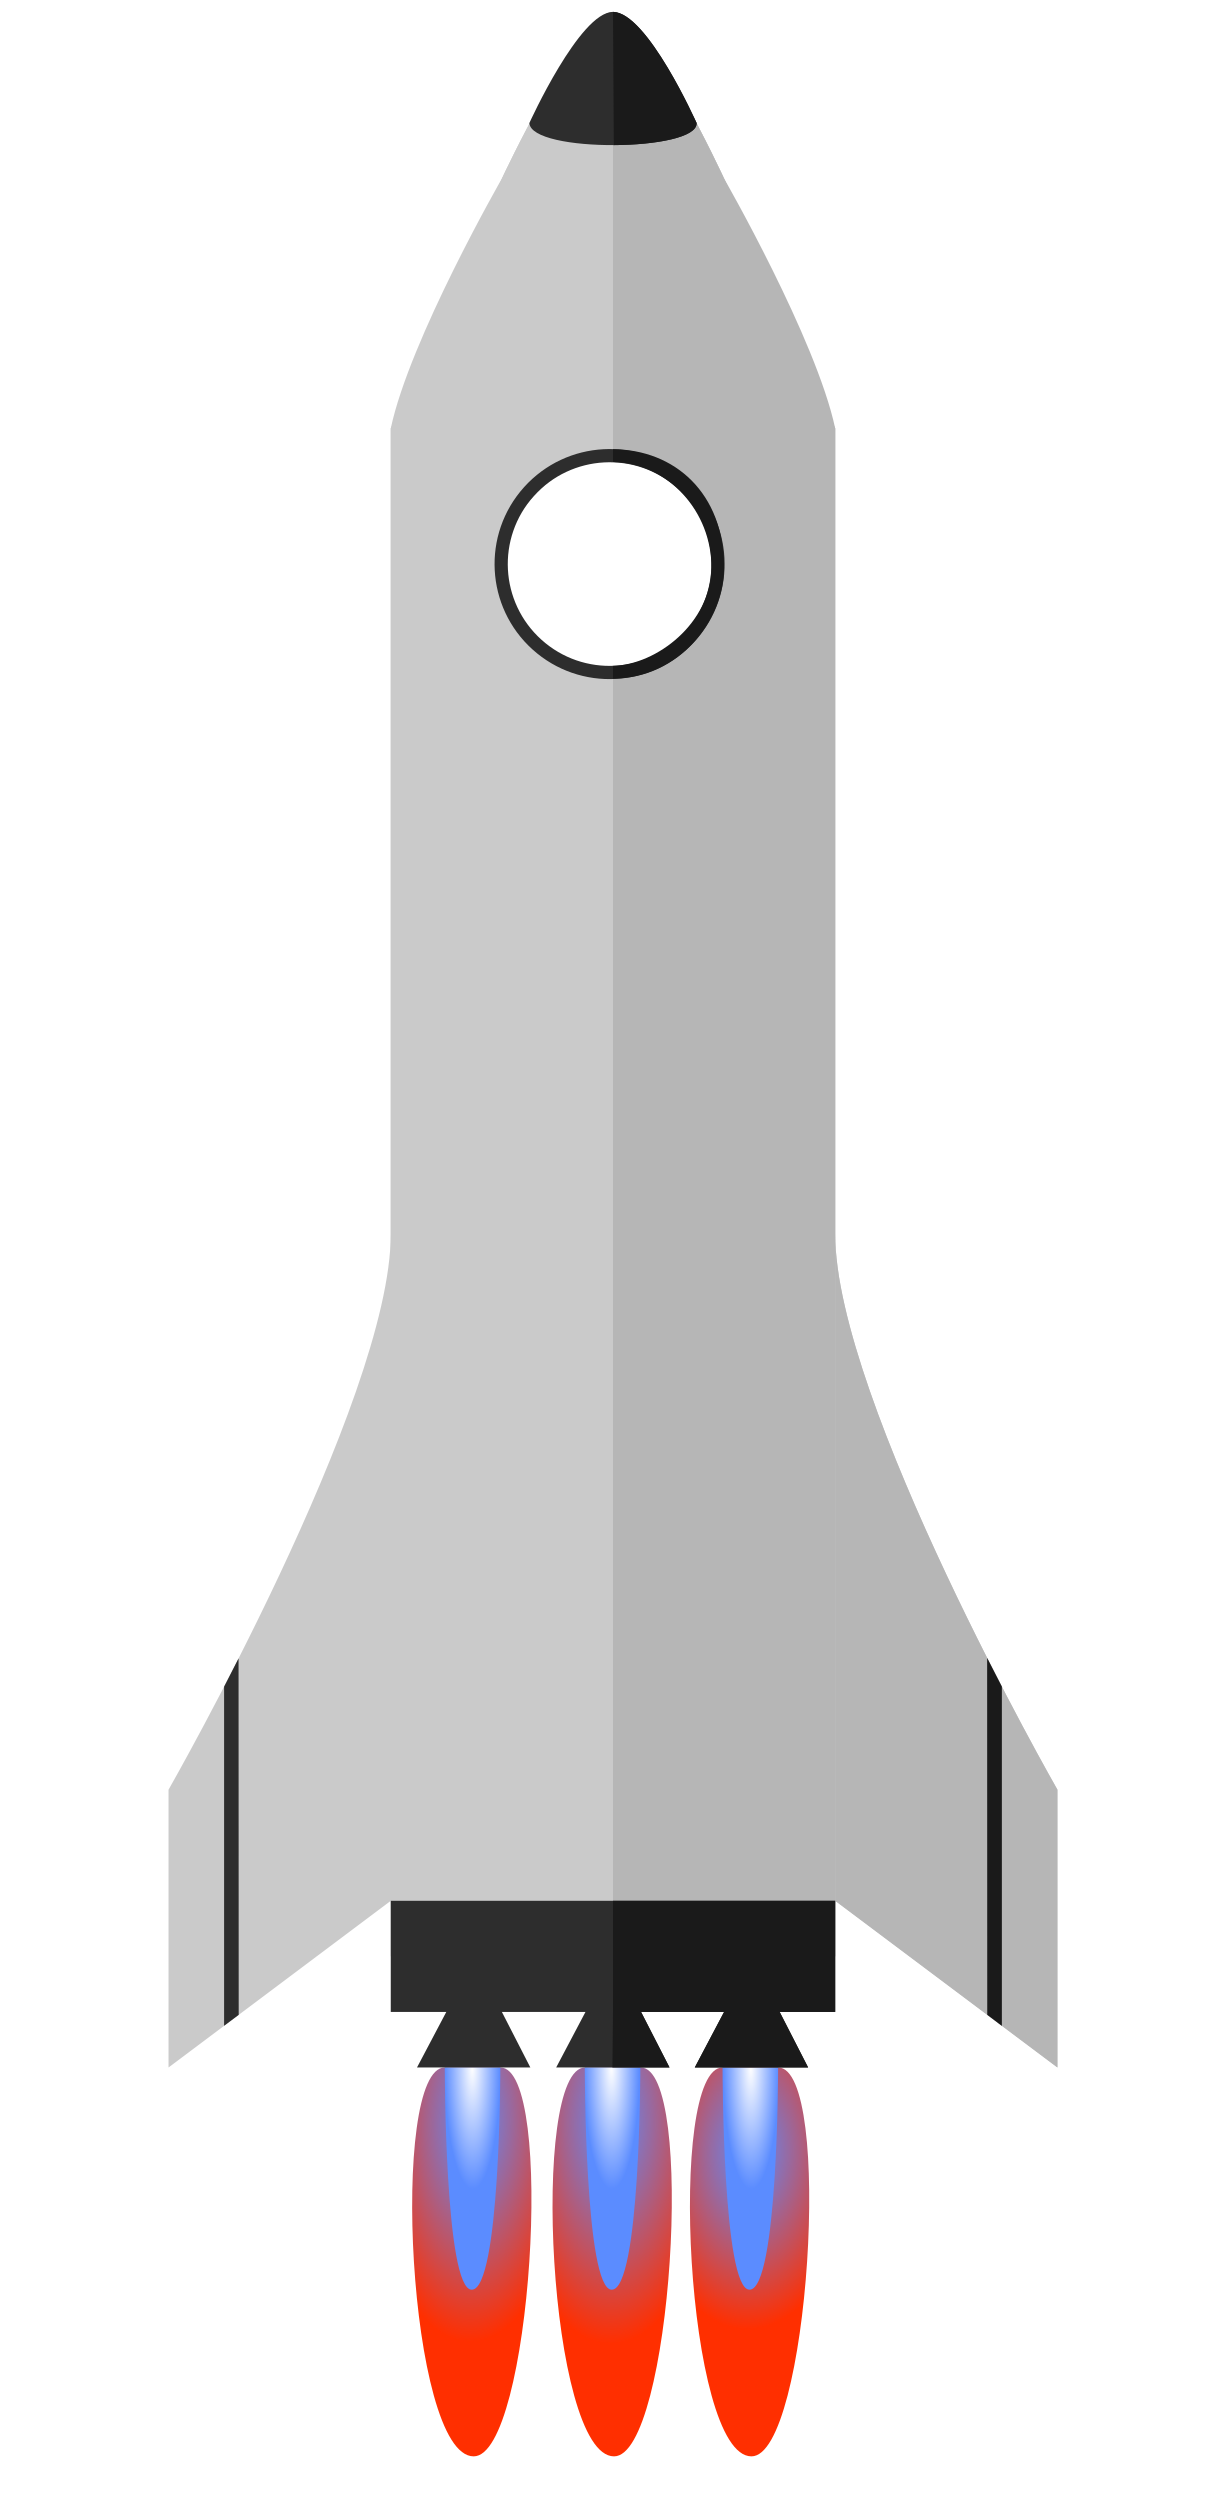
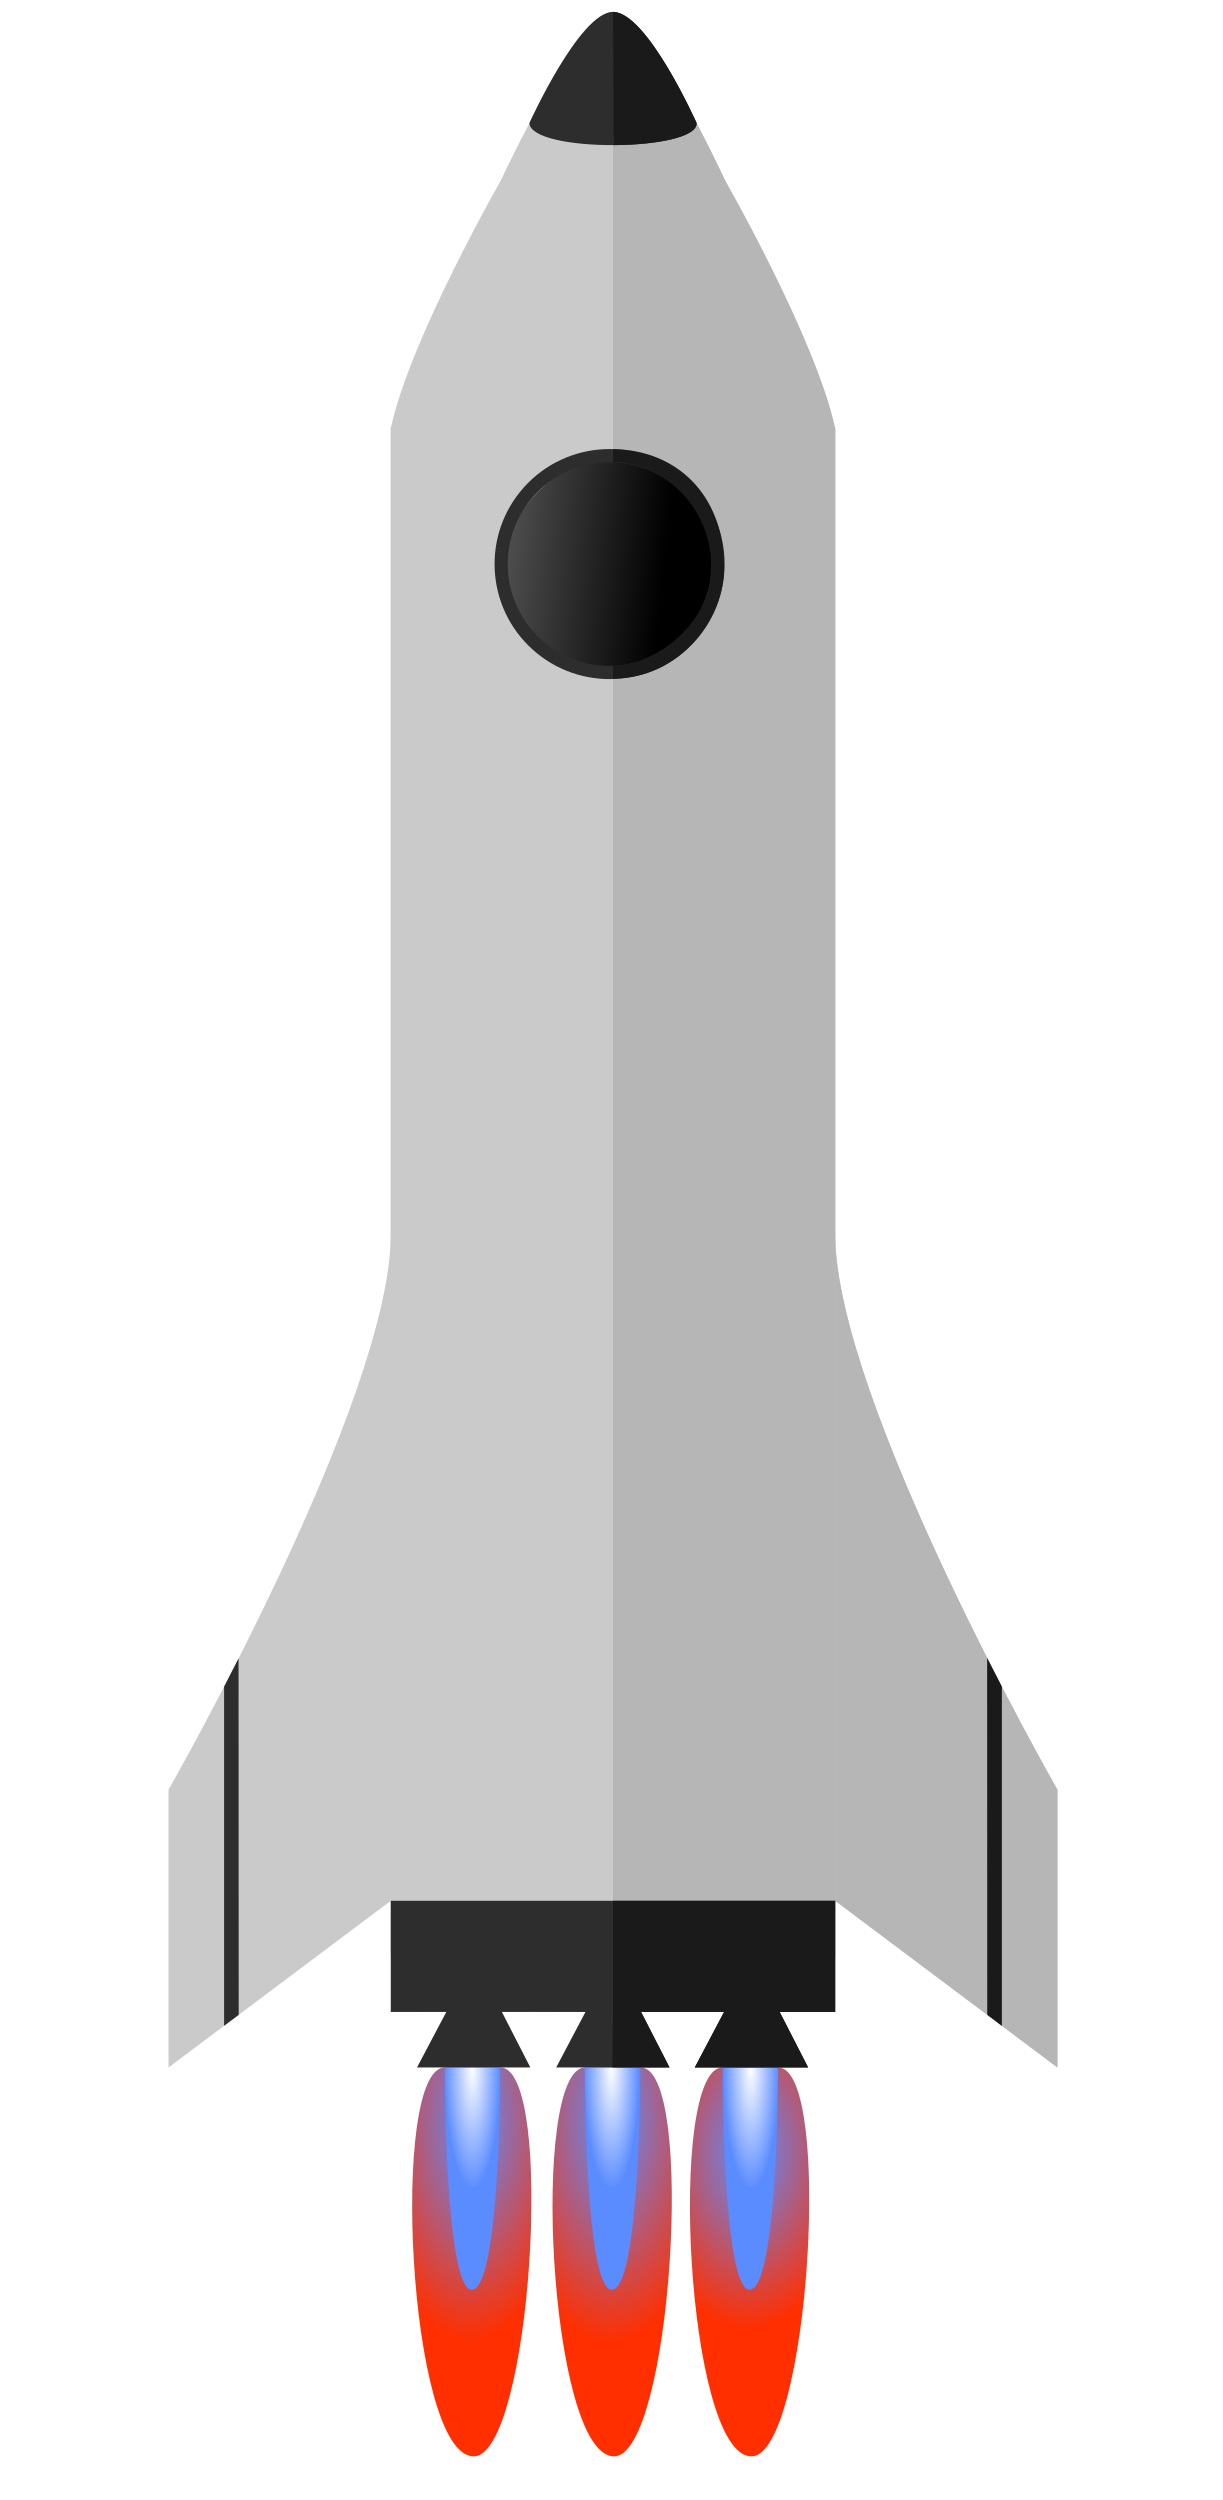
<svg xmlns="http://www.w3.org/2000/svg" viewBox="-700 -1800 2200 4500">
  <defs>
+     <linearGradient gradientUnits="userSpaceOnUse" x1="88.651" y1="126.037" x2="88.651" y2="623.273" id="gradient-7" gradientTransform="matrix(0.105205, -0.994448, 0.569364, 0, 129.7456, -669.2252)">
+       <stop offset="0" style="stop-color: rgb(77, 77, 77);" />
+       <stop offset="1" style="" />
+     </linearGradient>
    <radialGradient gradientUnits="userSpaceOnUse" cx="-1764.4" cy="2615.068" r="107.463" id="gradient-2" gradientTransform="matrix(-0.056661, 3.663856, -1.710473, -0.026451, 3306.232, 9507.909)">
      <stop offset="0" style="stop-color: rgb(91, 140, 255);" />
      <stop offset="1" style="stop-color: rgb(255, 47, 0);" />
    </radialGradient>
    <radialGradient gradientUnits="userSpaceOnUse" cx="-1850.036" cy="2455.375" r="86.136" id="gradient-0" gradientTransform="matrix(0.010248, 2.540677, -0.581741, 0.002347, 379.8733, 7568.815)">
      <stop offset="0" style="stop-color: rgb(255, 255, 255);" />
      <stop offset="1" style="stop-color: rgb(91, 140, 255);" />
    </radialGradient>
    <radialGradient gradientUnits="userSpaceOnUse" cx="-1858.84" cy="2603.281" r="107.463" id="gradient-4" gradientTransform="matrix(-0.01575, 3.697392, -1.78712, -0.007613, 3806.138, 9866.91)">
      <stop offset="0" style="stop-color: rgb(91, 140, 255);" />
      <stop offset="1" style="stop-color: rgb(255, 47, 0);" />
    </radialGradient>
    <radialGradient gradientUnits="userSpaceOnUse" cx="-1801.202" cy="2429.699" r="86.136" id="gradient-1" gradientTransform="matrix(0.010248, 2.540677, -0.581741, 0.002347, 614.9521, 7444.802)">
      <stop offset="0" style="stop-color: rgb(255, 255, 255);" />
      <stop offset="1" style="stop-color: rgb(91, 140, 255);" />
    </radialGradient>
    <radialGradient gradientUnits="userSpaceOnUse" cx="-1884.286" cy="2570.023" r="107.463" id="gradient-5" gradientTransform="matrix(-0.051774, 2.958905, -1.786863, -0.031266, 3926.148, 8682.924)">
      <stop offset="0" style="stop-color: rgb(91, 140, 255);" />
      <stop offset="1" style="stop-color: rgb(255, 47, 0);" />
    </radialGradient>
    <radialGradient gradientUnits="userSpaceOnUse" cx="-1778.429" cy="2034.98" r="86.136" id="gradient-3" gradientTransform="matrix(0.010248, 2.540677, -0.581741, 0.002347, 635.9075, 7387.869)">
      <stop offset="0" style="stop-color: rgb(255, 255, 255);" />
      <stop offset="1" style="stop-color: rgb(91, 140, 255);" />
    </radialGradient>
  </defs>
-   <path style="fill: rgb(202, 202, 202); stroke: rgb(45, 45, 45); paint-order: stroke; stroke-linecap: round; stroke-width: 0px;" d="M -614.191 -525.768 L -414.191 -76.02 C -414.191 -76.02 -414.191 887.308 -414.191 1374.232 C -414.191 1674.232 -14.191 2374.232 -14.191 2374.232 L -14.191 2874.232 L -414.191 2574.232 L -414.191 2674.232 L -514.191 2674.232 L -462.936 2774.232 L -666.954 2774.232 L -614.191 2674.232 L -763.674 2674.232 L -712.419 2774.232 L -916.437 2774.232 L -863.674 2674.232 L -1014.191 2674.232 L -962.936 2774.232 L -1166.954 2774.232 L -1114.191 2674.232 L -1214.191 2674.232 L -1214.191 2574.232 L -1614.191 2874.232 L -1614.191 2374.232 C -1614.191 2374.232 -1214.191 1674.232 -1214.191 1374.232 C -1214.191 1174.232 -1214.191 -76.02 -1214.191 -76.02 L -1014.191 -525.768 C -1014.191 -525.768 -874.036 -825.768 -814.191 -825.768 C -752.787 -825.768 -614.191 -525.768 -614.191 -525.768 Z M -814.191 -25.768 C -910.341 -27.015 -1013.252 79.956 -1014.191 174.232 C -1015.129 268.468 -908.464 372.975 -814.191 374.232 C -722.335 375.457 -614.191 268.513 -614.191 174.232 C -614.191 79.951 -717.438 -24.514 -814.191 -25.768 Z" transform="matrix(1, 0, 0, 1, 1217.557, -952.7831)">
+   <circle style="fill: url(#gradient-7); paint-order: fill;" cx="448.618" cy="-751.382" r="248.618" />
+   <path style="fill: rgb(202, 202, 202); stroke: rgb(45, 45, 45); paint-order: stroke; stroke-linecap: round; stroke-width: 0px;" d="M -614.191 -525.768 L -414.191 -76.02 C -414.191 -76.02 -414.191 887.308 -414.191 1374.232 C -414.191 1674.232 -14.191 2374.232 -14.191 2374.232 L -14.191 2874.232 L -414.191 2574.232 L -414.191 2674.232 L -514.191 2674.232 L -462.936 2774.232 L -666.954 2774.232 L -614.191 2674.232 L -763.674 2674.232 L -712.419 2774.232 L -916.437 2774.232 L -863.674 2674.232 L -1014.191 2674.232 L -962.936 2774.232 L -1166.954 2774.232 L -1114.191 2674.232 L -1214.191 2674.232 L -1214.191 2574.232 L -1614.191 2874.232 L -1614.191 2374.232 C -1614.191 2374.232 -1214.191 1674.232 -1214.191 1374.232 C -1214.191 1174.232 -1214.191 -76.02 -1214.191 -76.02 L -1014.191 -525.768 C -1014.191 -525.768 -874.036 -825.768 -814.191 -825.768 C -752.787 -825.768 -614.191 -525.768 -614.191 -525.768 Z M -814.191 -25.768 C -910.341 -27.015 -1013.252 79.956 -1014.191 174.232 C -1015.129 268.468 -908.464 372.975 -814.191 374.232 C -722.335 375.457 -614.191 268.513 -614.191 174.232 C -614.191 79.951 -717.438 -24.514 -814.191 -25.768 Z" transform="matrix(1, 0, 0, 1, 1217.558, -952.7832)">
    </path>
-   <path style="stroke: rgb(0, 0, 0); fill: rgb(42, 42, 42); visibility: hidden;" d="M -814.191 -41.366 C -712.74 -41.302 -554.133 72.781 -554.168 174.232 C -554.203 275.613 -712.81 389.47 -814.191 389.534 C -915.699 389.598 -1029.517 275.74 -1029.552 174.232 C -1029.587 72.654 -915.769 -41.43 -814.191 -41.366 Z M -1013.539 173.58 C -1016.485 261.75 -908.163 372.927 -814.191 372.927 C -720.218 372.927 -614.845 267.553 -614.845 173.58 C -614.845 79.607 -720.218 -25.768 -814.191 -25.768 C -908.165 -25.768 -1010.52 83.256 -1013.539 173.58 Z" transform="matrix(1, 0, 0, 1, 1217.557, -952.7831)">
+   <path style="stroke: rgb(0, 0, 0); fill: rgb(42, 42, 42); visibility: hidden;" d="M -814.191 -41.366 C -712.74 -41.302 -554.133 72.781 -554.168 174.232 C -554.203 275.613 -712.81 389.47 -814.191 389.534 C -915.699 389.598 -1029.517 275.74 -1029.552 174.232 C -1029.587 72.654 -915.769 -41.43 -814.191 -41.366 Z M -1013.539 173.58 C -1016.485 261.75 -908.163 372.927 -814.191 372.927 C -720.218 372.927 -614.845 267.553 -614.845 173.58 C -614.845 79.607 -720.218 -25.768 -814.191 -25.768 C -908.165 -25.768 -1010.52 83.256 -1013.539 173.58 Z" transform="matrix(1, 0, 0, 1, 1217.558, -952.7832)">
    </path>
-   <path style="stroke-miterlimit: 5; stroke: rgba(255, 255, 255, 0); fill: url(#gradient-2);" d="M -1116.962 2874.232 C -1216.962 2874.232 -1182.352 3574.232 -1064.932 3574.232 C -961.888 3574.232 -916.962 2874.232 -1016.962 2874.232" transform="matrix(1, 0, 0, 1, 1217.557, -952.7831)">
+   <path style="stroke-miterlimit: 5; stroke: rgba(255, 255, 255, 0); fill: url(#gradient-2);" d="M -1116.962 2874.232 C -1216.962 2874.232 -1182.352 3574.232 -1064.932 3574.232 C -961.888 3574.232 -916.962 2874.232 -1016.962 2874.232" transform="matrix(1, 0, 0, 1, 1217.558, -952.7832)">
    </path>
-   <path style="paint-order: fill; stroke: rgba(255, 255, 255, 0); fill: url(#gradient-0);" d="M -1116.963 2874.232 C -1116.963 2874.232 -1116.962 3274.232 -1068.451 3274.232 C -1016.962 3274.232 -1016.963 2874.232 -1016.963 2874.232" transform="matrix(1, 0, 0, 1, 1217.557, -952.7831)">
+   <path style="paint-order: fill; stroke: rgba(255, 255, 255, 0); fill: url(#gradient-0);" d="M -1116.963 2874.232 C -1116.963 2874.232 -1116.962 3274.232 -1068.451 3274.232 C -1016.962 3274.232 -1016.963 2874.232 -1016.963 2874.232" transform="matrix(1, 0, 0, 1, 1217.558, -952.7832)">
    </path>
-   <path style="stroke-miterlimit: 5; stroke: rgba(255, 255, 255, 0); fill: url(#gradient-4);" d="M -864.301 2874.232 C -964.301 2874.232 -929.691 3574.232 -812.271 3574.232 C -709.227 3574.232 -664.301 2874.232 -764.301 2874.232" transform="matrix(1, 0, 0, 1, 1217.557, -952.7831)">
+   <path style="stroke-miterlimit: 5; stroke: rgba(255, 255, 255, 0); fill: url(#gradient-4);" d="M -864.301 2874.232 C -964.301 2874.232 -929.691 3574.232 -812.271 3574.232 C -709.227 3574.232 -664.301 2874.232 -764.301 2874.232" transform="matrix(1, 0, 0, 1, 1217.558, -952.7832)">
    </path>
-   <path style="paint-order: fill; stroke: rgba(255, 255, 255, 0); fill: url(#gradient-1);" d="M -864.967 2874.232 C -864.967 2874.232 -864.966 3274.232 -816.455 3274.232 C -764.966 3274.232 -764.967 2874.232 -764.967 2874.232" transform="matrix(1, 0, 0, 1, 1217.557, -952.7831)">
+   <path style="paint-order: fill; stroke: rgba(255, 255, 255, 0); fill: url(#gradient-1);" d="M -864.967 2874.232 C -864.967 2874.232 -864.966 3274.232 -816.455 3274.232 C -764.966 3274.232 -764.967 2874.232 -764.967 2874.232" transform="matrix(1, 0, 0, 1, 1217.558, -952.7832)">
    </path>
-   <path style="stroke-miterlimit: 5; stroke: rgba(255, 255, 255, 0); fill: url(#gradient-5);" d="M -616.962 2874.232 C -716.962 2874.232 -682.352 3574.232 -564.932 3574.232 C -461.888 3574.232 -416.962 2874.232 -516.962 2874.232" transform="matrix(1, 0, 0, 1, 1217.557, -952.7831)">
+   <path style="stroke-miterlimit: 5; stroke: rgba(255, 255, 255, 0); fill: url(#gradient-5);" d="M -616.962 2874.232 C -716.962 2874.232 -682.352 3574.232 -564.932 3574.232 C -461.888 3574.232 -416.962 2874.232 -516.962 2874.232" transform="matrix(1, 0, 0, 1, 1217.558, -952.7832)">
    </path>
-   <path style="paint-order: fill; stroke: rgba(255, 255, 255, 0); fill: url(#gradient-3);" d="M -616.962 2874.232 C -616.962 2874.232 -616.961 3274.232 -568.45 3274.232 C -516.961 3274.232 -516.962 2874.232 -516.962 2874.232" transform="matrix(1, 0, 0, 1, 1217.557, -952.7831)">
+   <path style="paint-order: fill; stroke: rgba(255, 255, 255, 0); fill: url(#gradient-3);" d="M -616.962 2874.232 C -616.962 2874.232 -616.961 3274.232 -568.45 3274.232 C -516.961 3274.232 -516.962 2874.232 -516.962 2874.232" transform="matrix(1, 0, 0, 1, 1217.558, -952.7832)">
    </path>
-   <path style="fill: rgb(202, 202, 202); stroke: rgb(45, 45, 45); paint-order: stroke; stroke-linecap: round; stroke-width: 0px;" d="M -614.191 -525.768 L -414.191 -76.02 C -414.191 -76.02 -414.191 887.308 -414.191 1374.232 C -414.191 1674.232 -414.191 2574.232 -414.191 2574.232 L -1214.191 2574.232 C -1214.191 2574.232 -1214.191 1674.232 -1214.191 1374.232 C -1214.191 1174.232 -1214.191 -76.02 -1214.191 -76.02 C -1180.115 -236.513 -1014.191 -525.768 -1014.191 -525.768 C -1014.191 -525.768 -874.036 -825.768 -814.191 -825.768 C -752.787 -825.768 -614.191 -525.768 -614.191 -525.768 Z M -814.191 -25.768 C -910.341 -27.015 -1013.252 79.956 -1014.191 174.232 C -1015.129 268.468 -908.464 372.975 -814.191 374.232 C -722.335 375.457 -614.191 268.513 -614.191 174.232 C -614.191 79.951 -717.438 -24.514 -814.191 -25.768 Z" transform="matrix(1, 0, 0, 1, 1217.557, -952.7831)">
+   <path style="fill: rgb(202, 202, 202); stroke: rgb(45, 45, 45); paint-order: stroke; stroke-linecap: round; stroke-width: 0px;" d="M -614.191 -525.768 L -414.191 -76.02 C -414.191 -76.02 -414.191 887.308 -414.191 1374.232 C -414.191 1674.232 -414.191 2574.232 -414.191 2574.232 L -1214.191 2574.232 C -1214.191 2574.232 -1214.191 1674.232 -1214.191 1374.232 C -1214.191 1174.232 -1214.191 -76.02 -1214.191 -76.02 C -1180.115 -236.513 -1014.191 -525.768 -1014.191 -525.768 C -1014.191 -525.768 -874.036 -825.768 -814.191 -825.768 C -752.787 -825.768 -614.191 -525.768 -614.191 -525.768 Z M -814.191 -25.768 C -910.341 -27.015 -1013.252 79.956 -1014.191 174.232 C -1015.129 268.468 -908.464 372.975 -814.191 374.232 C -722.335 375.457 -614.191 268.513 -614.191 174.232 C -614.191 79.951 -717.438 -24.514 -814.191 -25.768 Z" transform="matrix(1, 0, 0, 1, 1217.558, -952.7832)">
    </path>
-   <path style="stroke: rgb(45, 45, 45); paint-order: stroke; stroke-linecap: round; stroke-width: 0px; fill: rgb(182, 182, 182);" d="M -614.191 -525.768 C -614.191 -525.768 -448.267 -236.513 -414.191 -76.02 C -414.191 -76.02 -414.191 887.308 -414.191 1374.232 C -414.191 1674.232 -414.191 2674.232 -414.191 2674.232 L -814.191 2674.232 L -814.191 -825.768 C -752.787 -825.768 -614.191 -525.768 -614.191 -525.768 Z M -814.191 -25.768 L -814.191 374.232 C -814.191 374.232 -614.191 295.06 -614.191 174.232 C -614.191 53.404 -717.438 -24.514 -814.191 -25.768 Z" transform="matrix(1, 0, 0, 1, 1217.557, -952.7831)">
+   <path style="stroke: rgb(45, 45, 45); paint-order: stroke; stroke-linecap: round; stroke-width: 0px; fill: rgb(182, 182, 182);" d="M -614.191 -525.768 C -614.191 -525.768 -448.267 -236.513 -414.191 -76.02 C -414.191 -76.02 -414.191 887.308 -414.191 1374.232 C -414.191 1674.232 -414.191 2674.232 -414.191 2674.232 L -814.191 2674.232 L -814.191 -825.768 C -752.787 -825.768 -614.191 -525.768 -614.191 -525.768 Z M -814.191 -25.768 L -814.191 374.232 C -814.191 374.232 -614.191 295.06 -614.191 174.232 C -614.191 53.404 -717.438 -24.514 -814.191 -25.768 Z" transform="matrix(1, 0, 0, 1, 1217.558, -952.7832)">
    </path>
-   <path style="stroke: rgb(45, 45, 45); paint-order: stroke; stroke-linecap: round; fill: rgb(182, 182, 182); stroke-width: 0px;" d="M -414.191 2574.232 L -414.191 1374.232 C -414.191 1674.232 -14.191 2374.232 -14.191 2374.232 L -14.191 2874.232 L -414.191 2574.232 Z" transform="matrix(1, 0, 0, 1, 1217.557, -952.7831)">
+   <path style="stroke: rgb(45, 45, 45); paint-order: stroke; stroke-linecap: round; fill: rgb(182, 182, 182); stroke-width: 0px;" d="M -414.191 2574.232 L -414.191 1374.232 C -414.191 1674.232 -14.191 2374.232 -14.191 2374.232 L -14.191 2874.232 L -414.191 2574.232 Z" transform="matrix(1, 0, 0, 1, 1217.558, -952.7832)">
    </path>
-   <path style="stroke: rgb(45, 45, 45); paint-order: stroke; stroke-linecap: round; fill: rgb(45, 45, 45); stroke-width: 0px;" d="M -1488.149 2137.869 L -1487.9 2779.506 L -1514.191 2799.233 L -1514.191 2188.783 L -1488.149 2137.869 Z" transform="matrix(1, 0, 0, 1, 1217.557, -952.7831)">
+   <path style="stroke: rgb(45, 45, 45); paint-order: stroke; stroke-linecap: round; fill: rgb(45, 45, 45); stroke-width: 0px;" d="M -1488.149 2137.869 L -1487.9 2779.506 L -1514.191 2799.233 L -1514.191 2188.783 L -1488.149 2137.869 Z" transform="matrix(1, 0, 0, 1, 1217.558, -952.7832)">
    </path>
-   <path style="stroke: rgb(45, 45, 45); paint-order: stroke; stroke-linecap: round; fill: rgb(26, 26, 26); stroke-width: 0px;" d="M -113.966 2806.876 L -114.157 2164.392 L -140.482 2144.458 L -140.482 2755.204 L -113.966 2806.876 Z" transform="matrix(-1, 0, 0, -1, 962.8844, 3991.094)">
+   <path style="stroke: rgb(45, 45, 45); paint-order: stroke; stroke-linecap: round; fill: rgb(26, 26, 26); stroke-width: 0px;" d="M -113.966 2806.876 L -114.157 2164.392 L -140.482 2144.458 L -140.482 2755.204 L -113.966 2806.876 Z" transform="matrix(-1, 0, 0, -1, 962.8845, 3991.094)">
    </path>
-   <path style="paint-order: stroke; fill: rgb(45, 45, 45); stroke: rgb(45, 45, 45); stroke-width: 0px;" d="M -1214.191 2574.232 L -414.191 2574.232 L -414.191 2774.232 L -514.191 2774.232 L -462.936 2874.232 L -666.954 2874.232 L -614.191 2774.232 L -763.674 2774.232 L -712.419 2874.232 L -916.437 2874.232 L -863.674 2774.232 L -1014.191 2774.232 L -962.936 2874.232 L -1166.954 2874.232 L -1114.191 2774.232 L -1214.191 2774.232 L -1214.191 2574.232 Z" transform="matrix(1, 0, 0, 1, 1217.557, -952.7831)">
+   <path style="paint-order: stroke; fill: rgb(45, 45, 45); stroke: rgb(45, 45, 45); stroke-width: 0px;" d="M -1214.191 2574.232 L -414.191 2574.232 L -414.191 2774.232 L -514.191 2774.232 L -462.936 2874.232 L -666.954 2874.232 L -614.191 2774.232 L -763.674 2774.232 L -712.419 2874.232 L -916.437 2874.232 L -863.674 2774.232 L -1014.191 2774.232 L -962.936 2874.232 L -1166.954 2874.232 L -1114.191 2774.232 L -1214.191 2774.232 L -1214.191 2574.232 Z" transform="matrix(1, 0, 0, 1, 1217.558, -952.7832)">
    </path>
-   <path style="fill: rgb(26, 26, 26); stroke: rgb(26, 26, 26); paint-order: fill; stroke-width: 0px;" d="M -814.191 2774.232 L -814.191 2574.232 L -414.191 2574.232 L -414.191 2774.232 L -514.191 2774.232 L -462.936 2874.232 L -666.954 2874.232 L -614.191 2774.232 L -763.674 2774.232 L -712.419 2874.232 L -815.225 2874.232 L -814.191 2774.232 Z" transform="matrix(1, 0, 0, 1, 1217.557, -952.7831)">
+   <path style="fill: rgb(26, 26, 26); stroke: rgb(26, 26, 26); paint-order: fill; stroke-width: 0px;" d="M -814.191 2774.232 L -814.191 2574.232 L -414.191 2574.232 L -414.191 2774.232 L -514.191 2774.232 L -462.936 2874.232 L -666.954 2874.232 L -614.191 2774.232 L -763.674 2774.232 L -712.419 2874.232 L -815.225 2874.232 L -814.191 2774.232 Z" transform="matrix(1, 0, 0, 1, 1217.558, -952.7832)">
    </path>
-   <path style="paint-order: stroke; stroke-width: 0px; stroke: rgb(45, 45, 45); fill: rgb(45, 45, 45);" d="M -663.698 -625.768 C -660.742 -574.349 -961.703 -571.194 -964.684 -625.768 C -964.684 -625.768 -874.036 -825.768 -814.191 -825.768 C -752.787 -825.768 -663.698 -625.768 -663.698 -625.768 Z" transform="matrix(1, 0, 0, 1, 1217.557, -952.7831)">
+   <path style="paint-order: stroke; stroke-width: 0px; stroke: rgb(45, 45, 45); fill: rgb(45, 45, 45);" d="M -663.698 -625.768 C -660.742 -574.349 -961.703 -571.194 -964.684 -625.768 C -964.684 -625.768 -874.036 -825.768 -814.191 -825.768 C -752.787 -825.768 -663.698 -625.768 -663.698 -625.768 Z" transform="matrix(1, 0, 0, 1, 1217.558, -952.7832)">
    </path>
-   <path style="paint-order: stroke; stroke-width: 0px; stroke: rgb(45, 45, 45); fill: rgb(26, 26, 26);" d="M -663.698 -625.768 C -662.215 -599.974 -737.212 -586.325 -812.706 -586.017 L -814.191 -825.768 C -752.787 -825.768 -663.698 -625.768 -663.698 -625.768 Z" transform="matrix(1, 0, 0, 1, 1217.557, -952.7831)">
+   <path style="paint-order: stroke; stroke-width: 0px; stroke: rgb(45, 45, 45); fill: rgb(26, 26, 26);" d="M -663.698 -625.768 C -662.215 -599.974 -737.212 -586.325 -812.706 -586.017 L -814.191 -825.768 C -752.787 -825.768 -663.698 -625.768 -663.698 -625.768 Z" transform="matrix(1, 0, 0, 1, 1217.558, -952.7832)">
    </path>
  <path d="M 726.667 452.222 m -207.039 0 a 207.039 207.039 0 1 0 414.078 0 a 207.039 207.039 0 1 0 -414.078 0 Z M 726.667 452.222 m -183.256 0 a 183.256 183.256 0 0 1 366.512 0 a 183.256 183.256 0 0 1 -366.512 0 Z" style="fill: rgb(45, 45, 45);" transform="matrix(-0.66857, 0.74365, -0.74365, -0.66857, 1219.381, -1022.702)">
    </path>
-   <path style="stroke: rgb(0, 0, 0); fill: rgb(26, 26, 26); stroke-width: 0px;" d="M -814.191 -38.646 L -814.191 -15.602 C -714.191 -13.568 -636.497 74.227 -637.028 174.232 C -637.559 274.232 -735.492 349.411 -814.191 351.323 L -814.191 374.232 C -694.699 374.232 -614.191 268.812 -614.191 174.232 C -614.191 40.142 -703.317 -38.012 -814.191 -38.645" transform="matrix(1, 0, 0, 1, 1217.557, -952.7831)">
+   <path style="stroke: rgb(0, 0, 0); fill: rgb(26, 26, 26); stroke-width: 0px;" d="M -814.191 -38.646 L -814.191 -15.602 C -714.191 -13.568 -636.497 74.227 -637.028 174.232 C -637.559 274.232 -735.492 349.411 -814.191 351.323 L -814.191 374.232 C -694.699 374.232 -614.191 268.812 -614.191 174.232 C -614.191 40.142 -703.317 -38.012 -814.191 -38.645" transform="matrix(1, 0, 0, 1, 1217.558, -952.7832)">
    </path>
</svg>
